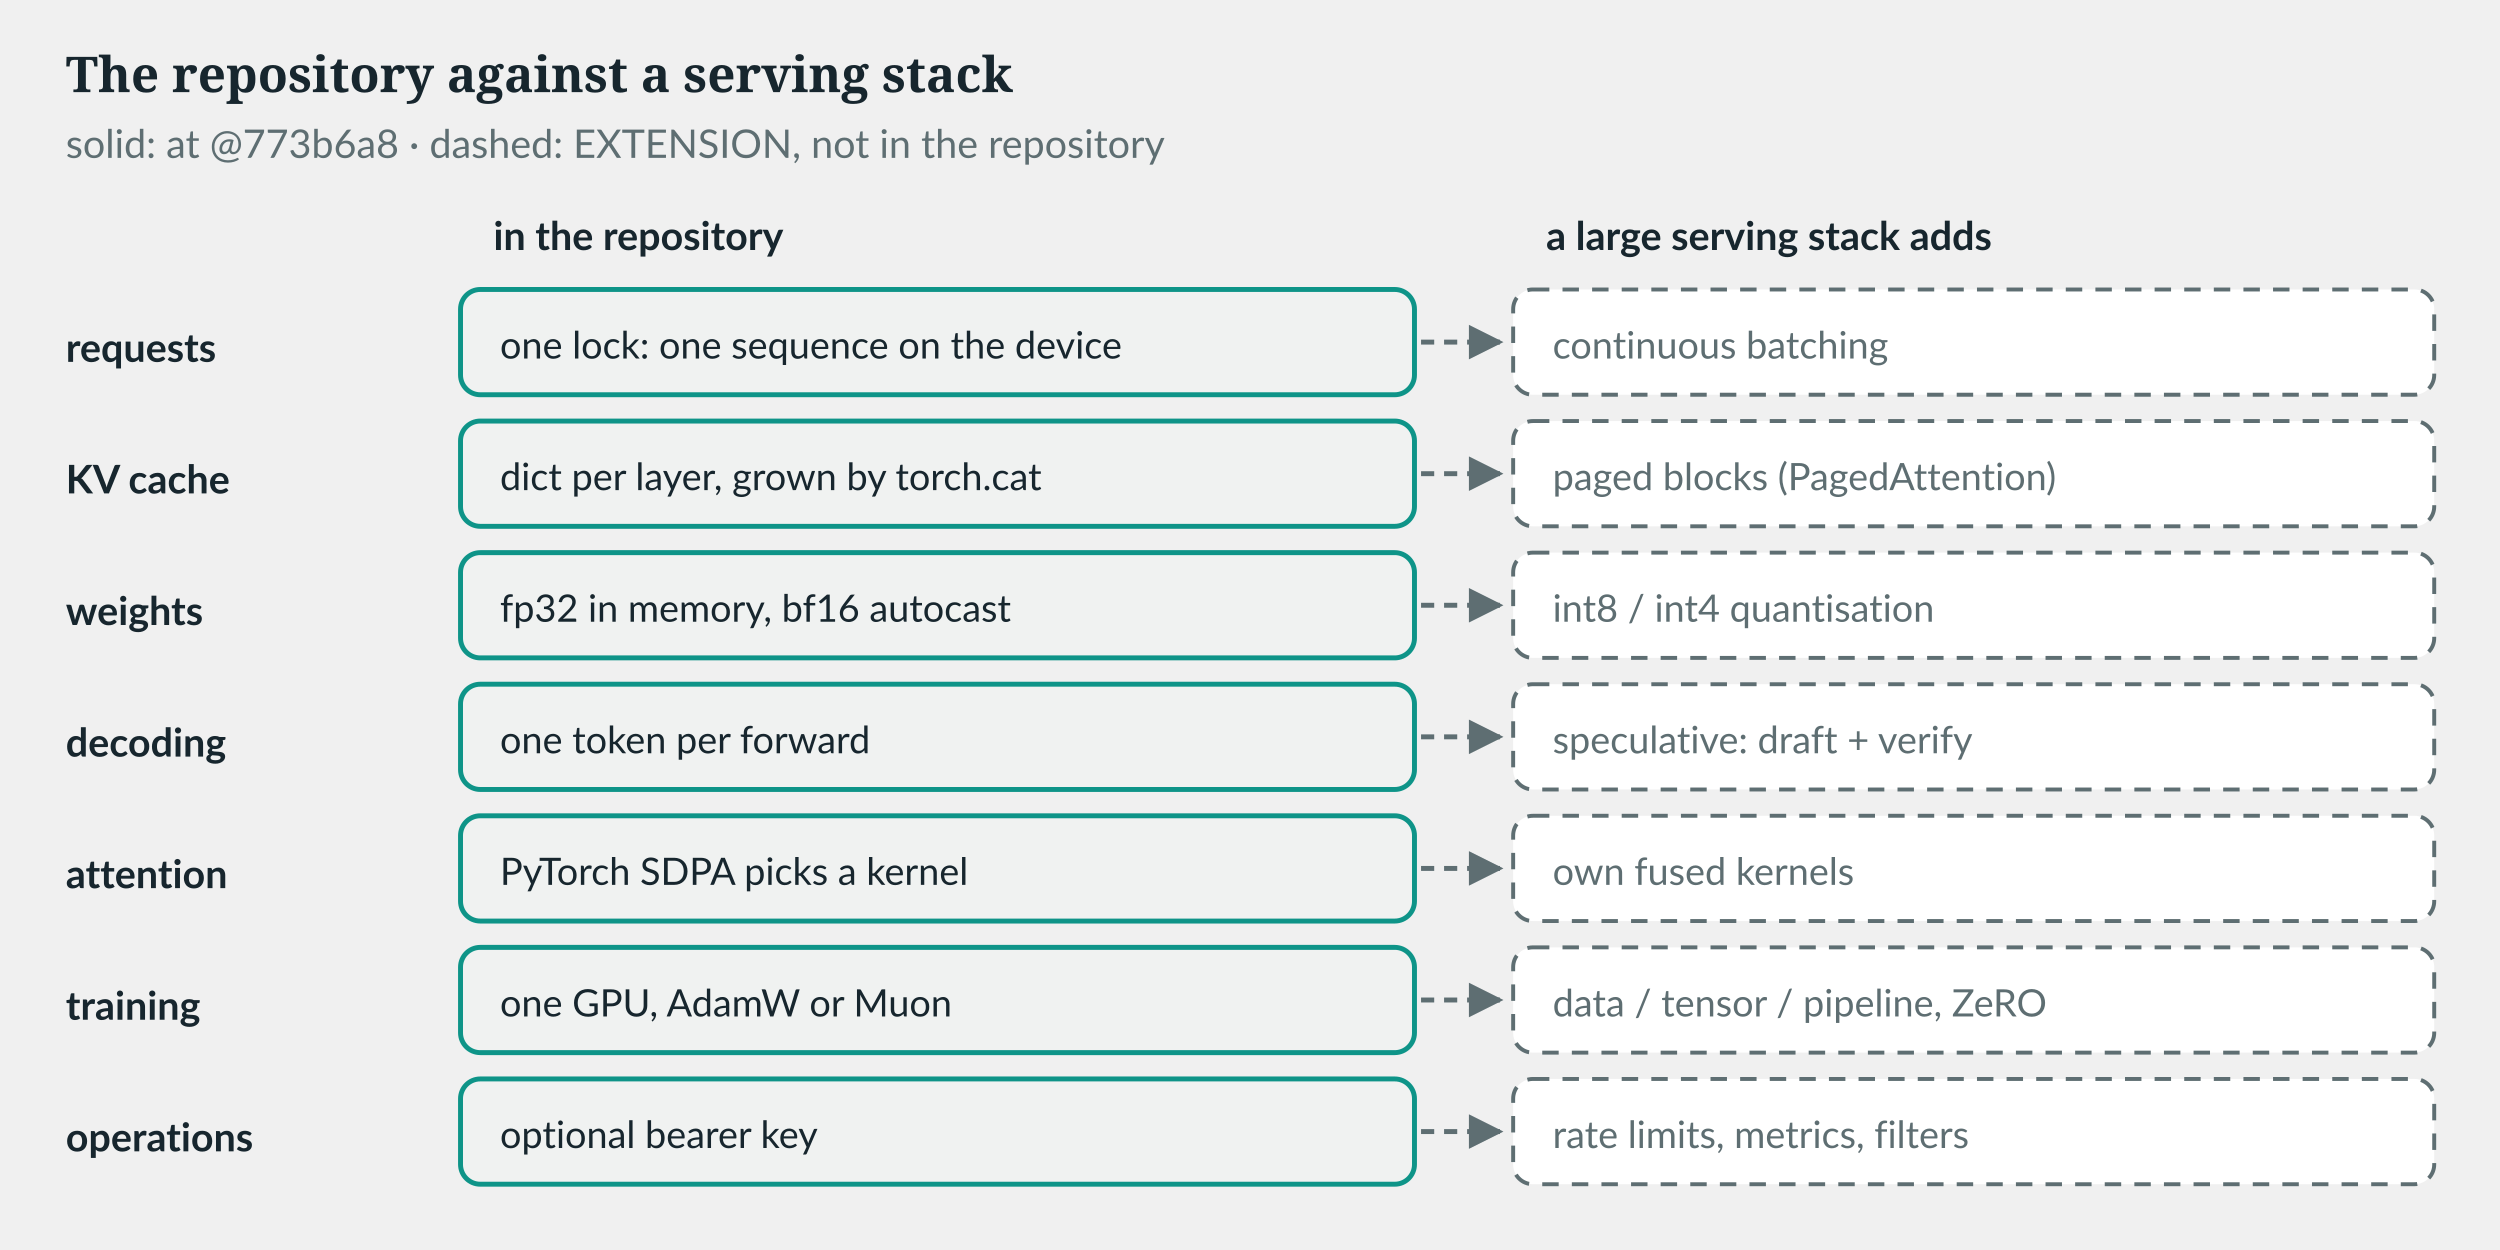
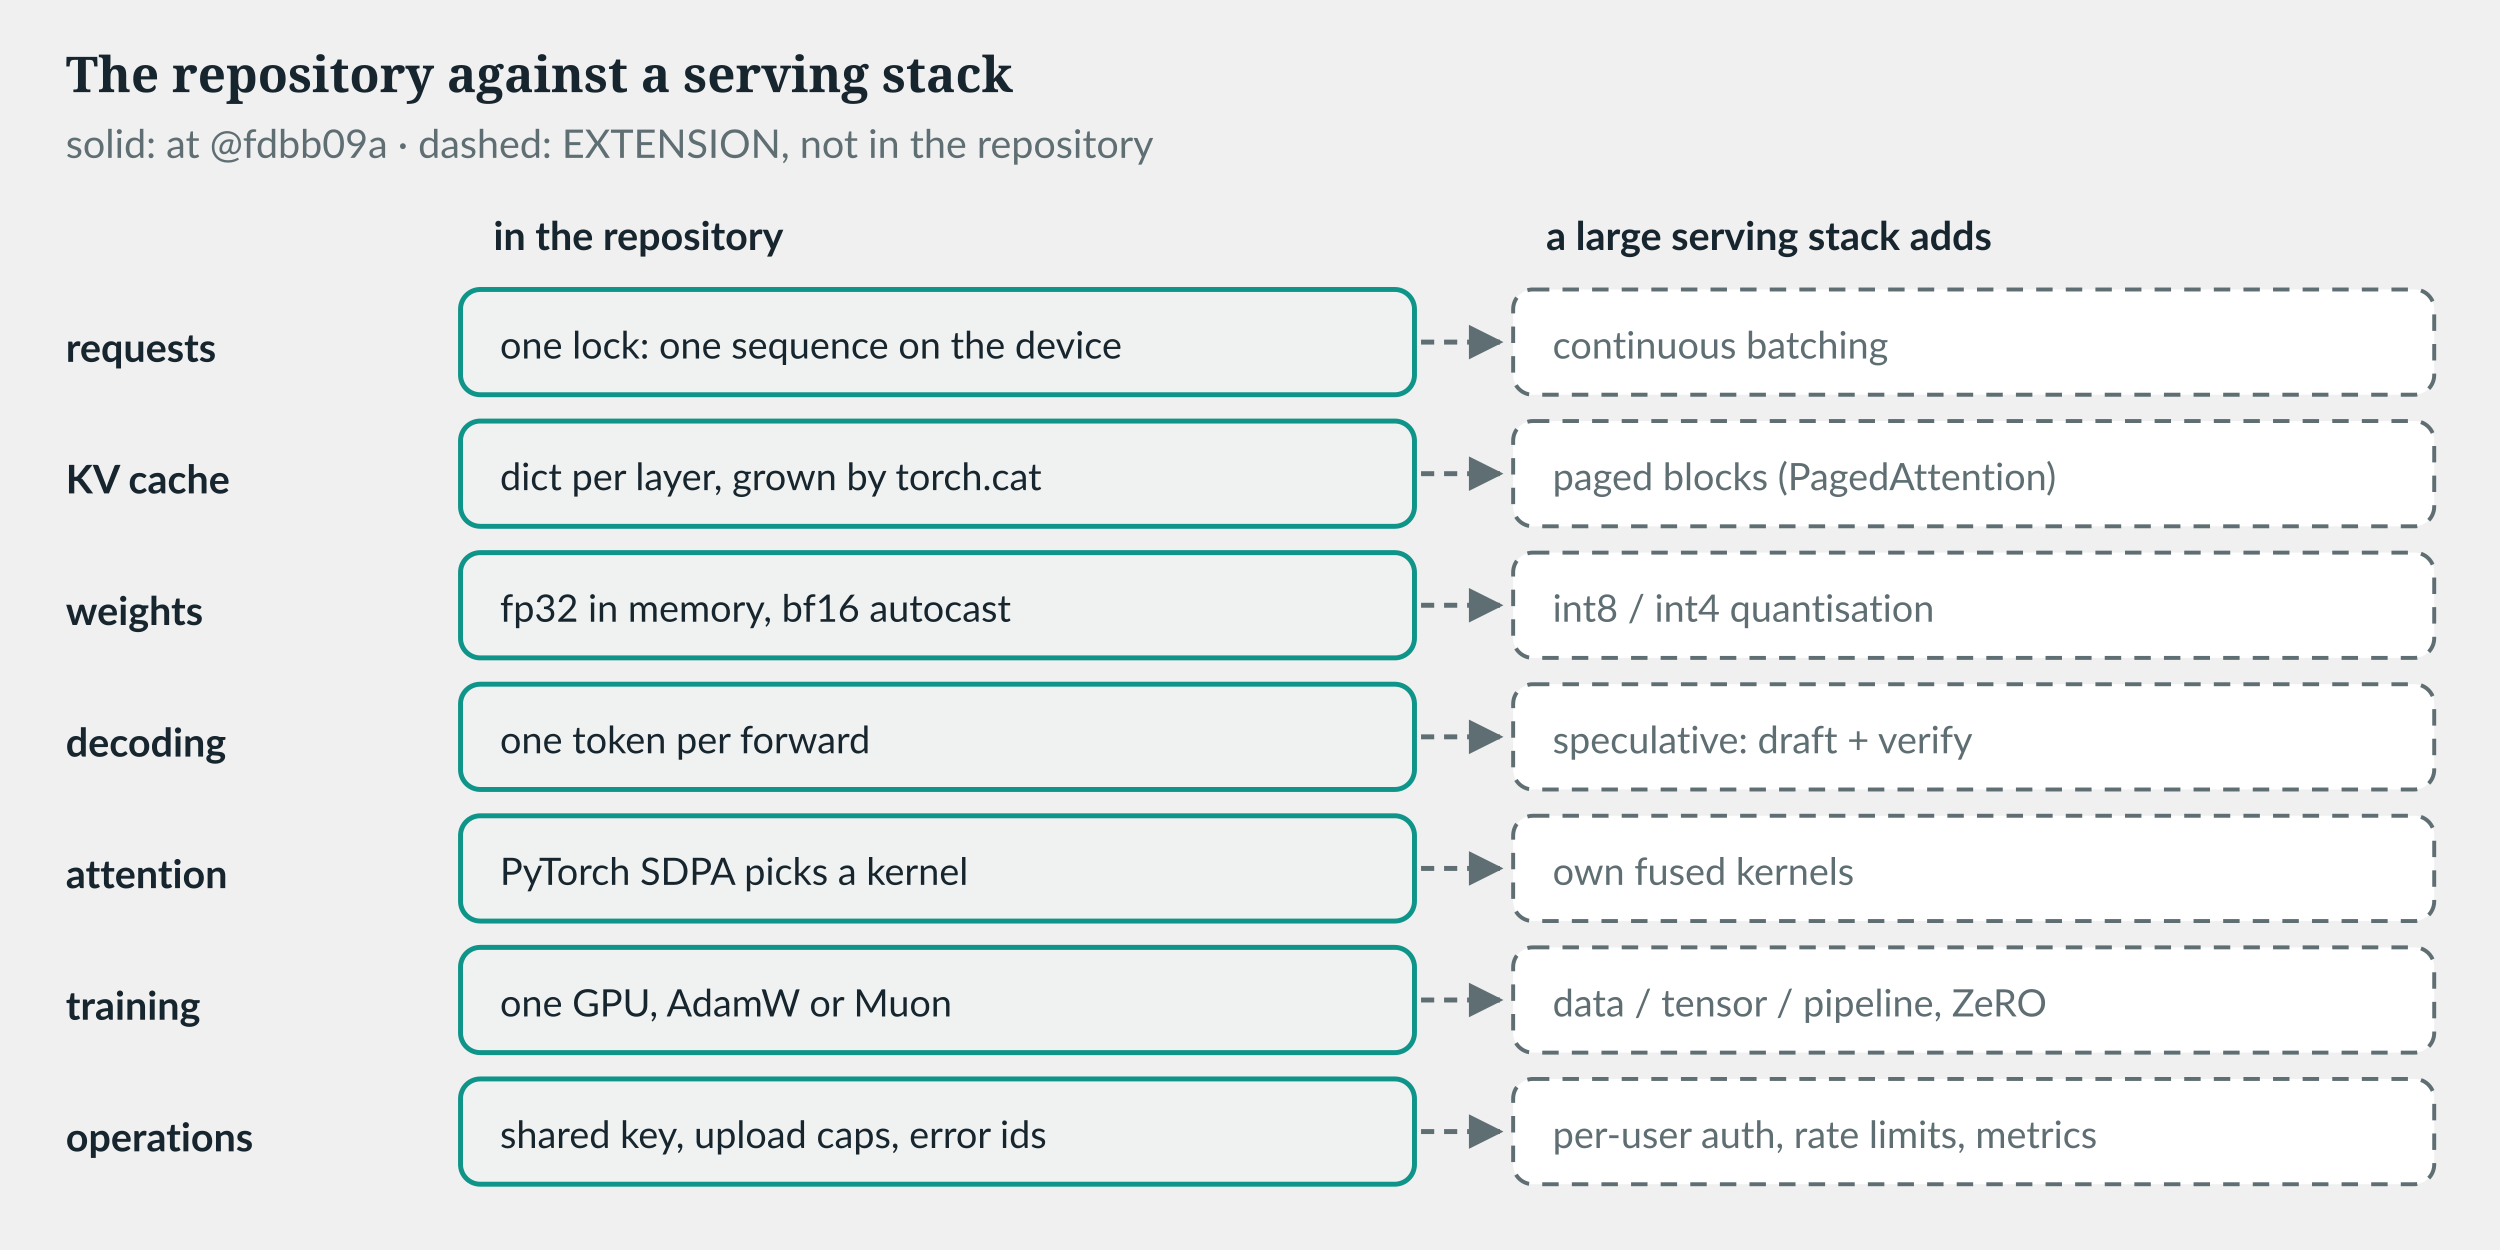
<svg xmlns="http://www.w3.org/2000/svg" viewBox="0 0 760 380" role="img" aria-labelledby="t d" class="figure-svg">
  <defs>
    <pattern id="hatch" width="6" height="6" patternUnits="userSpaceOnUse" patternTransform="rotate(45)">
      <line x1="0" y1="0" x2="0" y2="6" stroke="#DCE1DF" class="f-rule" stroke-width="2" />
    </pattern>
    <marker id="arrow" viewBox="0 0 10 10" refX="9" refY="5" markerWidth="7" markerHeight="7" orient="auto">
      <path d="M0,0 L10,5 L0,10 z" fill="#5E6E72" class="f-muted-fill" />
    </marker>
  </defs>
  <text x="20.0" y="28.0" class="f-ink" fill="#17262E" font-size="15" font-family="Lora, Georgia, serif" font-weight="700" text-anchor="start">The repository against a serving stack</text>
-   <text x="20.0" y="48.0" class="f-muted" fill="#5E6E72" font-size="12" font-family="Lato, 'Segoe UI', system-ui, sans-serif" font-weight="400" text-anchor="start">solid: at @773b6a8 · dashed: EXTENSION, not in the repository</text>
+   <text x="20.0" y="48.0" class="f-muted" fill="#5E6E72" font-size="12" font-family="Lato, 'Segoe UI', system-ui, sans-serif" font-weight="400" text-anchor="start">solid: at @fdbb09a · dashed: EXTENSION, not in the repository</text>
  <text x="150.0" y="76.0" class="f-ink" fill="#17262E" font-size="12" font-family="Lato, 'Segoe UI', system-ui, sans-serif" font-weight="700" text-anchor="start">in the repository</text>
  <text x="470.0" y="76.0" class="f-ink" fill="#17262E" font-size="12" font-family="Lato, 'Segoe UI', system-ui, sans-serif" font-weight="700" text-anchor="start">a large serving stack adds</text>
  <text x="20.0" y="110.0" class="f-ink" fill="#17262E" font-size="12" font-family="Lato, 'Segoe UI', system-ui, sans-serif" font-weight="700" text-anchor="start">requests</text>
  <rect x="140.0" y="88.0" width="290.0" height="32.0" rx="6" fill="#F0F2F1" class="f-card" stroke="#0E9488" stroke-width="1.5" />
  <text x="152.0" y="109.0" class="f-ink" fill="#17262E" font-size="11.5" font-family="Lato, 'Segoe UI', system-ui, sans-serif" font-weight="400" text-anchor="start">one lock: one sequence on the device</text>
  <line x1="432.0" y1="104.0" x2="456.0" y2="104.0" stroke="#5E6E72" class="f-muted-stroke" stroke-width="1.5" marker-end="url(#arrow)" stroke-dasharray="4 3" />
  <rect x="460.0" y="88.0" width="280.0" height="32.0" rx="6" fill="#FFFFFF" class="f-paper" stroke="#5E6E72" stroke-width="1.2" stroke-dasharray="5 4" />
  <text x="472.0" y="109.0" class="f-muted" fill="#5E6E72" font-size="11.5" font-family="Lato, 'Segoe UI', system-ui, sans-serif" font-weight="400" text-anchor="start">continuous batching</text>
  <text x="20.0" y="150.0" class="f-ink" fill="#17262E" font-size="12" font-family="Lato, 'Segoe UI', system-ui, sans-serif" font-weight="700" text-anchor="start">KV cache</text>
  <rect x="140.0" y="128.0" width="290.0" height="32.0" rx="6" fill="#F0F2F1" class="f-card" stroke="#0E9488" stroke-width="1.5" />
  <text x="152.0" y="149.0" class="f-ink" fill="#17262E" font-size="11.5" font-family="Lato, 'Segoe UI', system-ui, sans-serif" font-weight="400" text-anchor="start">dict per layer, grown by torch.cat</text>
  <line x1="432.0" y1="144.0" x2="456.0" y2="144.0" stroke="#5E6E72" class="f-muted-stroke" stroke-width="1.5" marker-end="url(#arrow)" stroke-dasharray="4 3" />
  <rect x="460.0" y="128.0" width="280.0" height="32.0" rx="6" fill="#FFFFFF" class="f-paper" stroke="#5E6E72" stroke-width="1.2" stroke-dasharray="5 4" />
  <text x="472.0" y="149.0" class="f-muted" fill="#5E6E72" font-size="11.5" font-family="Lato, 'Segoe UI', system-ui, sans-serif" font-weight="400" text-anchor="start">paged blocks (PagedAttention)</text>
  <text x="20.0" y="190.0" class="f-ink" fill="#17262E" font-size="12" font-family="Lato, 'Segoe UI', system-ui, sans-serif" font-weight="700" text-anchor="start">weights</text>
  <rect x="140.0" y="168.0" width="290.0" height="32.0" rx="6" fill="#F0F2F1" class="f-card" stroke="#0E9488" stroke-width="1.5" />
  <text x="152.0" y="189.0" class="f-ink" fill="#17262E" font-size="11.5" font-family="Lato, 'Segoe UI', system-ui, sans-serif" font-weight="400" text-anchor="start">fp32 in memory, bf16 autocast</text>
  <line x1="432.0" y1="184.0" x2="456.0" y2="184.0" stroke="#5E6E72" class="f-muted-stroke" stroke-width="1.5" marker-end="url(#arrow)" stroke-dasharray="4 3" />
  <rect x="460.0" y="168.0" width="280.0" height="32.0" rx="6" fill="#FFFFFF" class="f-paper" stroke="#5E6E72" stroke-width="1.2" stroke-dasharray="5 4" />
  <text x="472.0" y="189.0" class="f-muted" fill="#5E6E72" font-size="11.5" font-family="Lato, 'Segoe UI', system-ui, sans-serif" font-weight="400" text-anchor="start">int8 / int4 quantisation</text>
  <text x="20.0" y="230.0" class="f-ink" fill="#17262E" font-size="12" font-family="Lato, 'Segoe UI', system-ui, sans-serif" font-weight="700" text-anchor="start">decoding</text>
  <rect x="140.0" y="208.0" width="290.0" height="32.0" rx="6" fill="#F0F2F1" class="f-card" stroke="#0E9488" stroke-width="1.5" />
  <text x="152.0" y="229.0" class="f-ink" fill="#17262E" font-size="11.5" font-family="Lato, 'Segoe UI', system-ui, sans-serif" font-weight="400" text-anchor="start">one token per forward</text>
  <line x1="432.0" y1="224.0" x2="456.0" y2="224.0" stroke="#5E6E72" class="f-muted-stroke" stroke-width="1.5" marker-end="url(#arrow)" stroke-dasharray="4 3" />
  <rect x="460.0" y="208.0" width="280.0" height="32.0" rx="6" fill="#FFFFFF" class="f-paper" stroke="#5E6E72" stroke-width="1.2" stroke-dasharray="5 4" />
  <text x="472.0" y="229.0" class="f-muted" fill="#5E6E72" font-size="11.5" font-family="Lato, 'Segoe UI', system-ui, sans-serif" font-weight="400" text-anchor="start">speculative: draft + verify</text>
  <text x="20.0" y="270.0" class="f-ink" fill="#17262E" font-size="12" font-family="Lato, 'Segoe UI', system-ui, sans-serif" font-weight="700" text-anchor="start">attention</text>
  <rect x="140.0" y="248.0" width="290.0" height="32.0" rx="6" fill="#F0F2F1" class="f-card" stroke="#0E9488" stroke-width="1.5" />
  <text x="152.0" y="269.0" class="f-ink" fill="#17262E" font-size="11.5" font-family="Lato, 'Segoe UI', system-ui, sans-serif" font-weight="400" text-anchor="start">PyTorch SDPA picks a kernel</text>
  <line x1="432.0" y1="264.0" x2="456.0" y2="264.0" stroke="#5E6E72" class="f-muted-stroke" stroke-width="1.5" marker-end="url(#arrow)" stroke-dasharray="4 3" />
  <rect x="460.0" y="248.0" width="280.0" height="32.0" rx="6" fill="#FFFFFF" class="f-paper" stroke="#5E6E72" stroke-width="1.2" stroke-dasharray="5 4" />
  <text x="472.0" y="269.0" class="f-muted" fill="#5E6E72" font-size="11.5" font-family="Lato, 'Segoe UI', system-ui, sans-serif" font-weight="400" text-anchor="start">own fused kernels</text>
  <text x="20.0" y="310.0" class="f-ink" fill="#17262E" font-size="12" font-family="Lato, 'Segoe UI', system-ui, sans-serif" font-weight="700" text-anchor="start">training</text>
  <rect x="140.0" y="288.0" width="290.0" height="32.0" rx="6" fill="#F0F2F1" class="f-card" stroke="#0E9488" stroke-width="1.5" />
  <text x="152.0" y="309.0" class="f-ink" fill="#17262E" font-size="11.5" font-family="Lato, 'Segoe UI', system-ui, sans-serif" font-weight="400" text-anchor="start">one GPU, AdamW or Muon</text>
  <line x1="432.0" y1="304.0" x2="456.0" y2="304.0" stroke="#5E6E72" class="f-muted-stroke" stroke-width="1.5" marker-end="url(#arrow)" stroke-dasharray="4 3" />
  <rect x="460.0" y="288.0" width="280.0" height="32.0" rx="6" fill="#FFFFFF" class="f-paper" stroke="#5E6E72" stroke-width="1.2" stroke-dasharray="5 4" />
  <text x="472.0" y="309.0" class="f-muted" fill="#5E6E72" font-size="11.5" font-family="Lato, 'Segoe UI', system-ui, sans-serif" font-weight="400" text-anchor="start">data / tensor / pipeline, ZeRO</text>
  <text x="20.0" y="350.0" class="f-ink" fill="#17262E" font-size="12" font-family="Lato, 'Segoe UI', system-ui, sans-serif" font-weight="700" text-anchor="start">operations</text>
  <rect x="140.0" y="328.0" width="290.0" height="32.0" rx="6" fill="#F0F2F1" class="f-card" stroke="#0E9488" stroke-width="1.5" />
-   <text x="152.0" y="349.0" class="f-ink" fill="#17262E" font-size="11.5" font-family="Lato, 'Segoe UI', system-ui, sans-serif" font-weight="400" text-anchor="start">optional bearer key</text>
+   <text x="152.0" y="349.0" class="f-ink" fill="#17262E" font-size="11.5" font-family="Lato, 'Segoe UI', system-ui, sans-serif" font-weight="400" text-anchor="start">shared key, upload caps, error ids</text>
  <line x1="432.0" y1="344.0" x2="456.0" y2="344.0" stroke="#5E6E72" class="f-muted-stroke" stroke-width="1.5" marker-end="url(#arrow)" stroke-dasharray="4 3" />
  <rect x="460.0" y="328.0" width="280.0" height="32.0" rx="6" fill="#FFFFFF" class="f-paper" stroke="#5E6E72" stroke-width="1.2" stroke-dasharray="5 4" />
-   <text x="472.0" y="349.0" class="f-muted" fill="#5E6E72" font-size="11.5" font-family="Lato, 'Segoe UI', system-ui, sans-serif" font-weight="400" text-anchor="start">rate limits, metrics, filters</text>
+   <text x="472.0" y="349.0" class="f-muted" fill="#5E6E72" font-size="11.5" font-family="Lato, 'Segoe UI', system-ui, sans-serif" font-weight="400" text-anchor="start">per-user auth, rate limits, metrics</text>
</svg>
